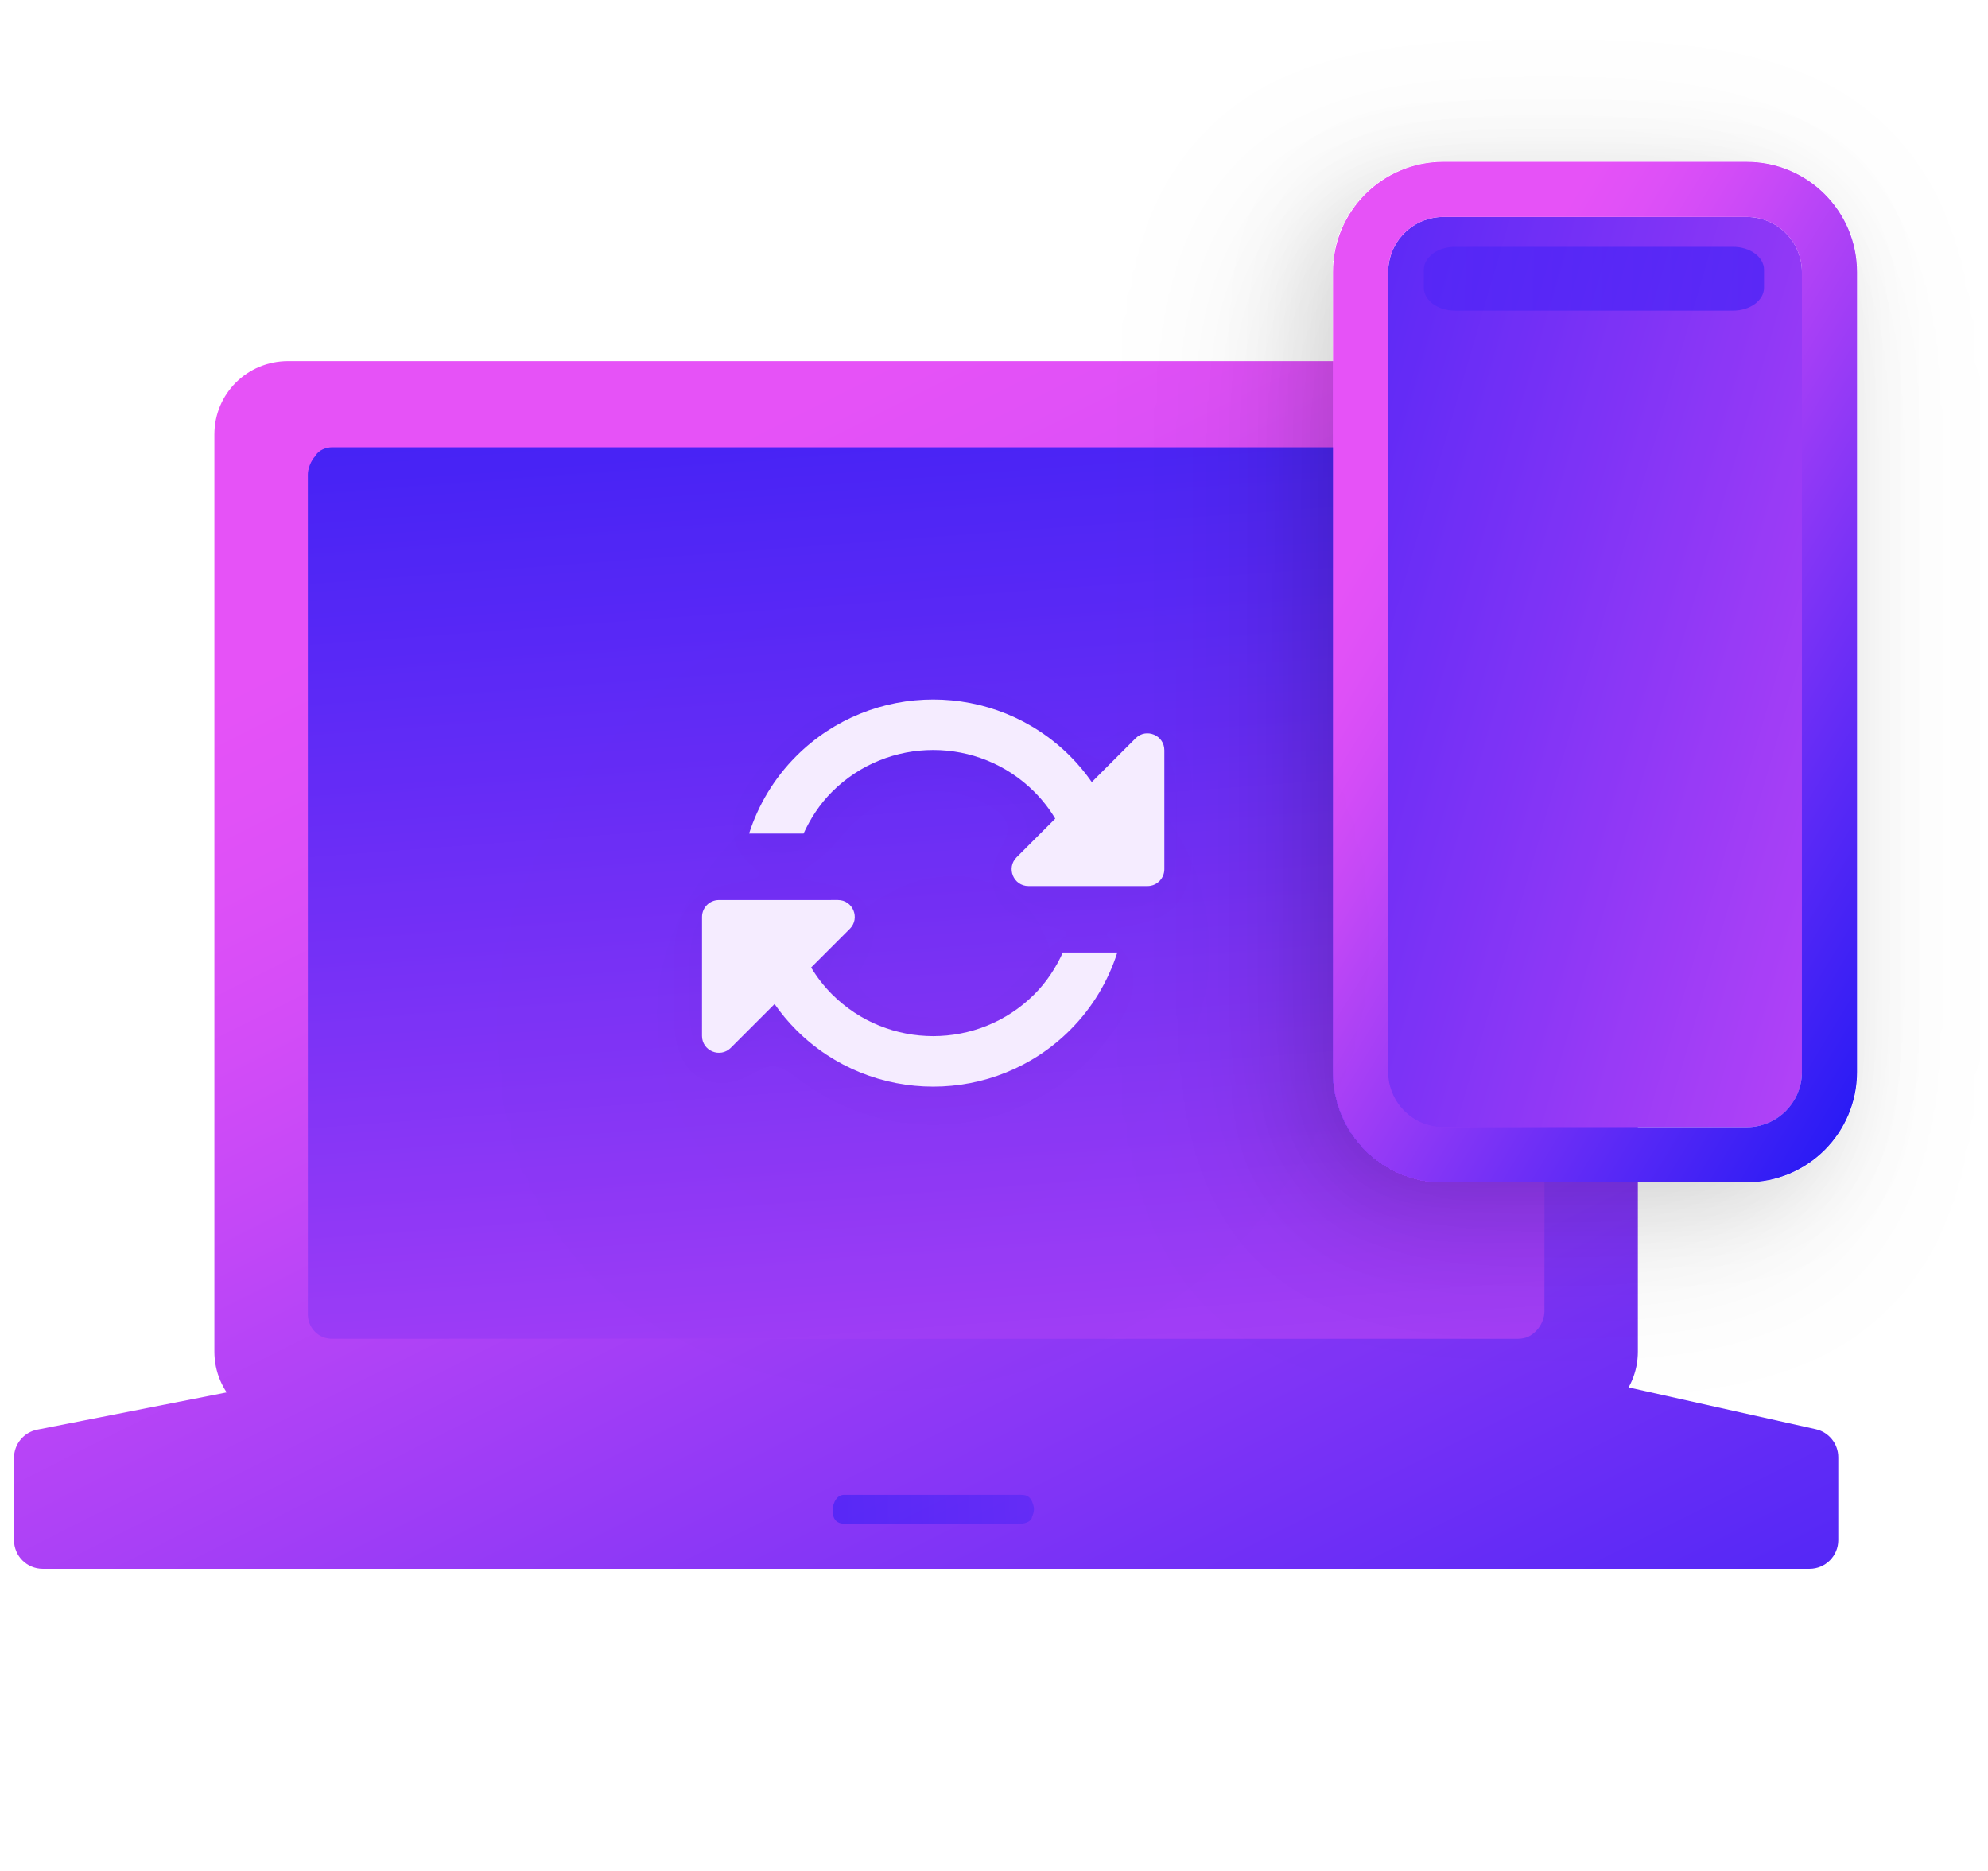
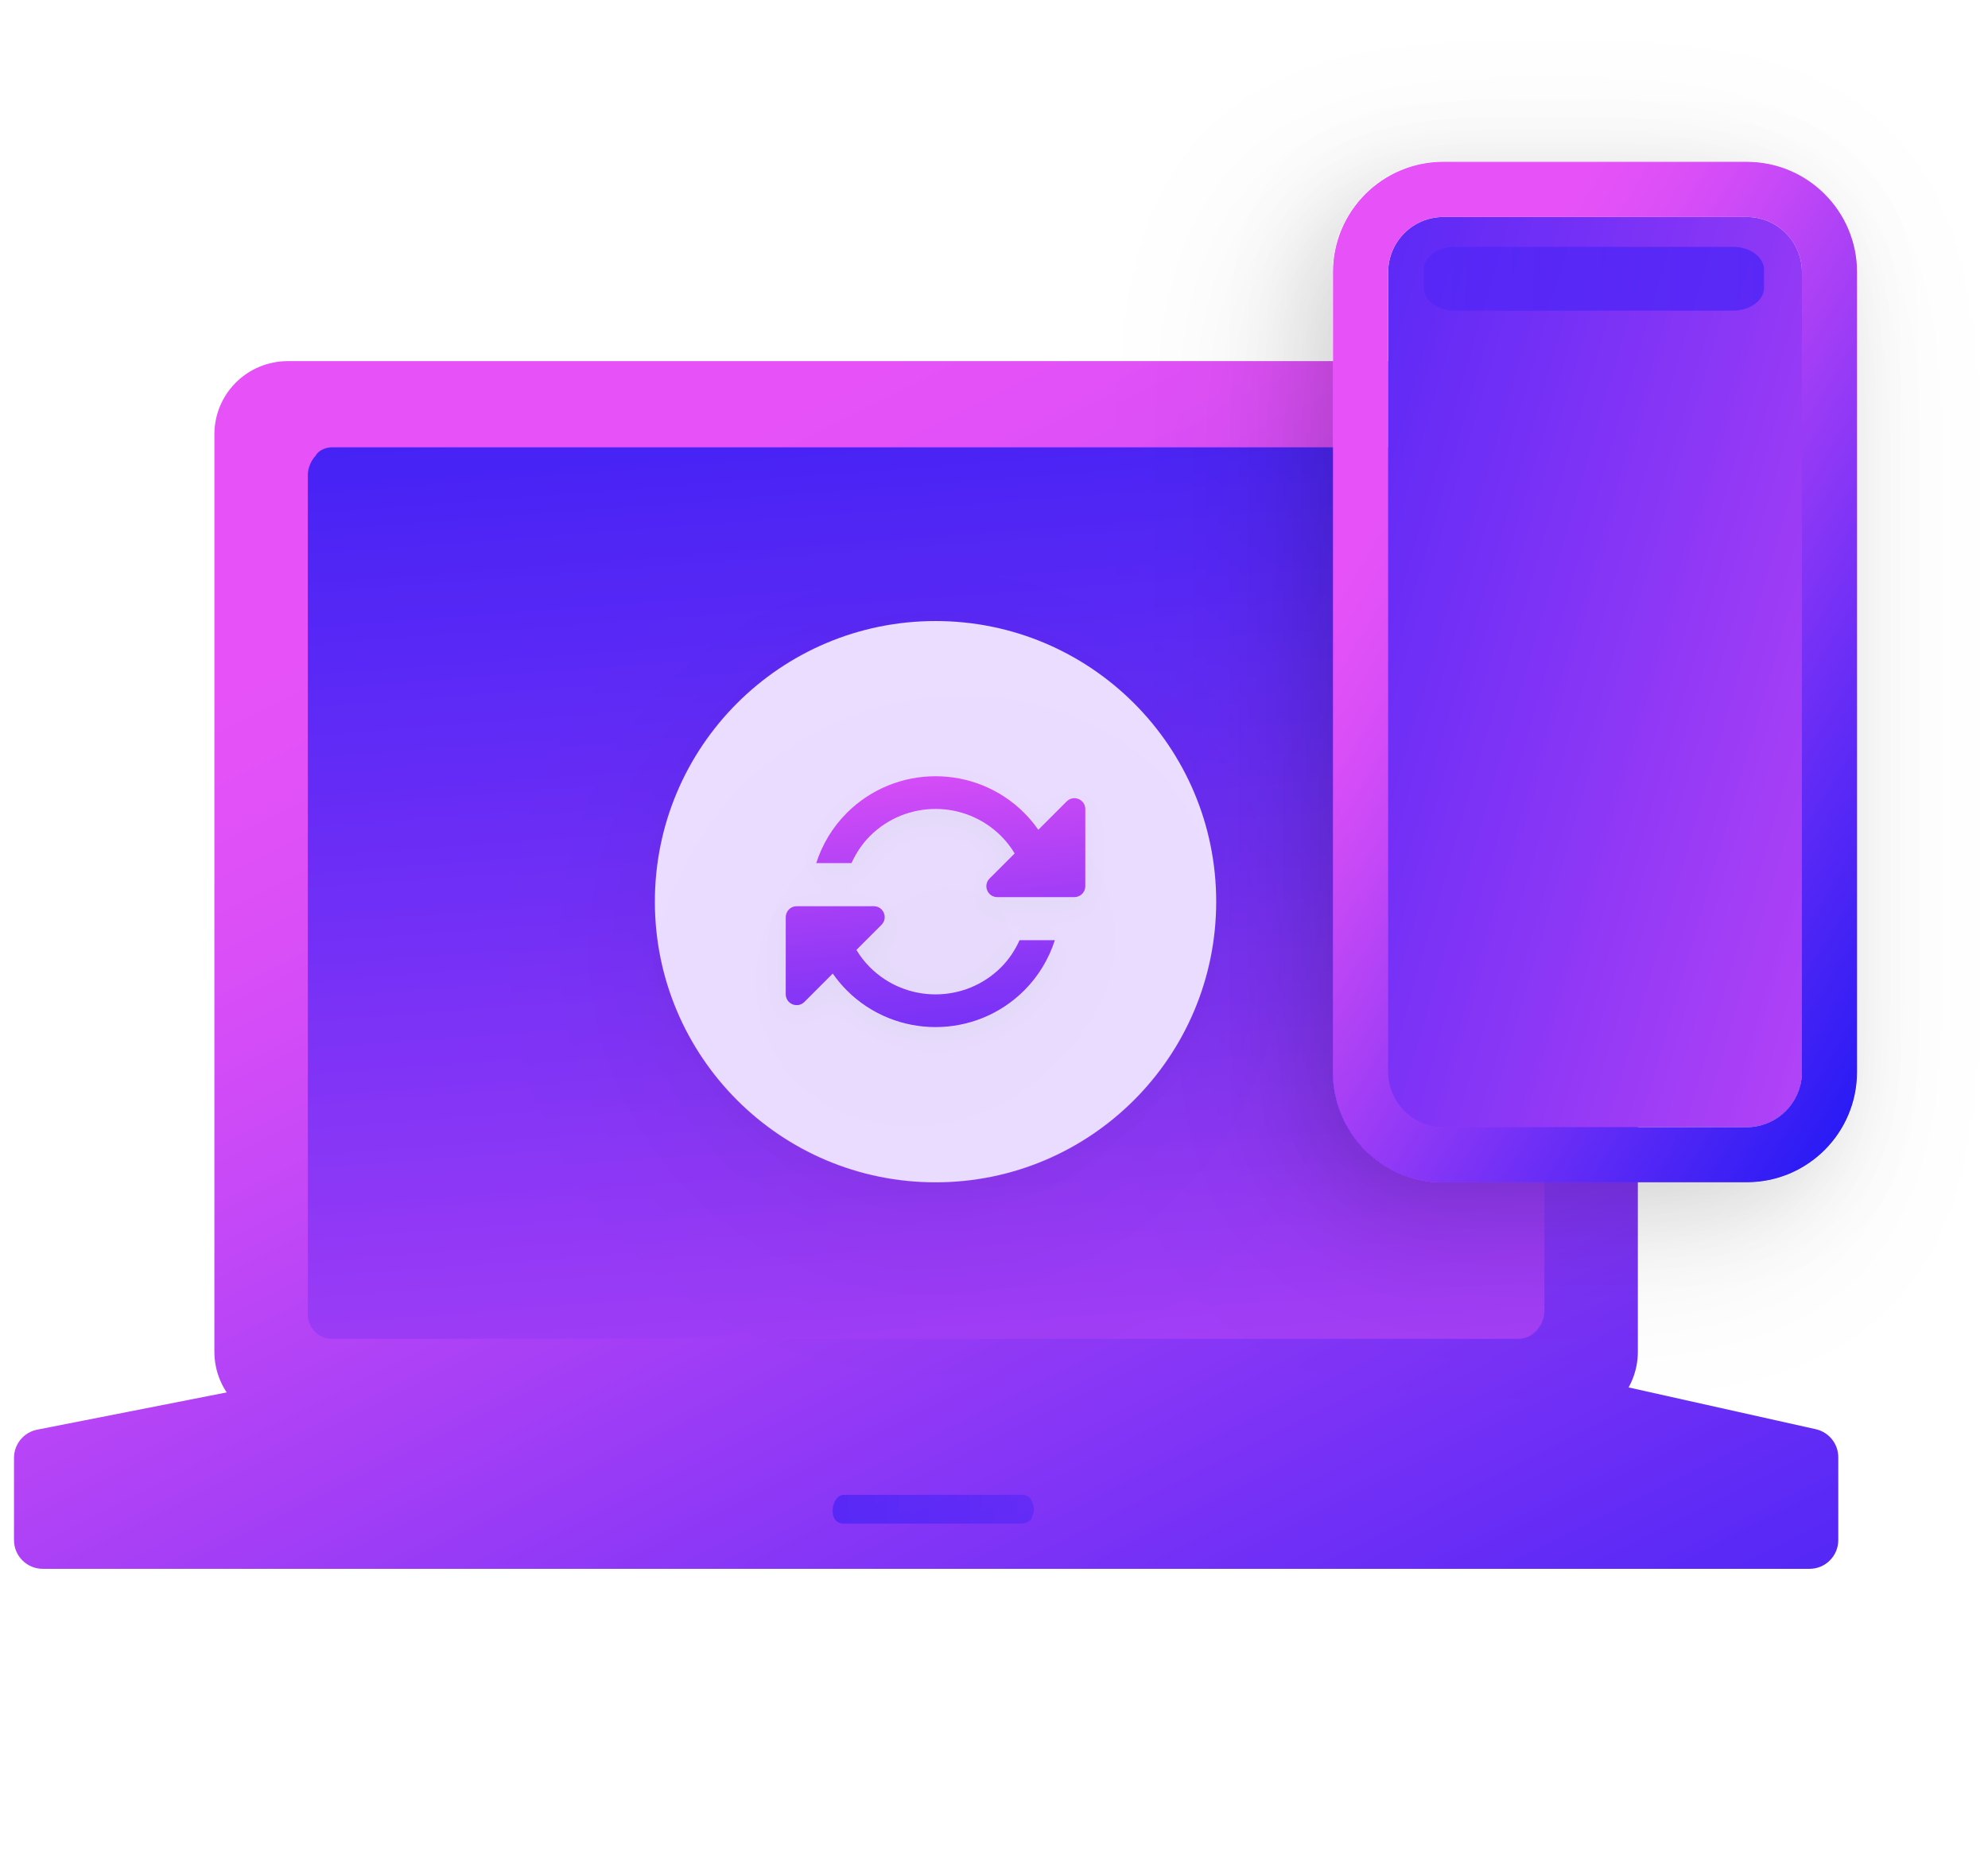
<svg xmlns="http://www.w3.org/2000/svg" width="170" height="160" viewBox="0 0 170 160" fill="none">
  <path d="M3.181 122.262C2.028 122.489 1.197 123.5 1.197 124.675V131.704C1.197 133.062 2.298 134.163 3.656 134.163H154.738C156.096 134.163 157.197 133.062 157.197 131.704V124.623C157.197 123.471 156.397 122.474 155.273 122.223L137.42 118.238C137.244 118.198 137.064 118.179 136.884 118.179H24.186C24.027 118.179 23.868 118.194 23.712 118.225L3.181 122.262Z" fill="url(#paint0_linear_9173_40832)" />
  <path d="M140.058 115.584V37.163C140.058 33.672 137.254 30.88 133.75 30.88H24.64C21.136 30.88 18.332 33.672 18.332 37.163V115.584C18.332 119.075 21.136 121.867 24.64 121.867H133.75C137.254 121.867 140.058 119.075 140.058 115.584Z" fill="url(#paint1_linear_9173_40832)" />
  <path d="M28.372 38.257H129.794C130.248 38.257 130.931 38.49 131.385 38.957C131.84 39.423 132.068 39.889 132.068 40.589V112.159C132.068 112.625 131.84 113.324 131.385 113.79C130.931 114.257 130.476 114.49 129.794 114.49H28.372C27.235 114.49 26.326 113.557 26.326 112.392V40.589C26.326 40.122 26.553 39.423 27.008 38.957C27.235 38.49 27.918 38.257 28.372 38.257Z" fill="url(#paint2_linear_9173_40832)" />
  <path d="M28.372 38.257H129.794C130.248 38.257 130.931 38.49 131.385 38.957C131.84 39.423 132.068 39.889 132.068 40.589V112.159C132.068 112.625 131.84 113.324 131.385 113.79C130.931 114.257 130.476 114.49 129.794 114.49H28.372C27.235 114.49 26.326 113.557 26.326 112.392V40.589C26.326 40.122 26.553 39.423 27.008 38.957C27.235 38.49 27.918 38.257 28.372 38.257Z" fill="#702FF6" fill-opacity="0.2" />
  <path d="M72.136 130.295H87.308C87.775 130.295 88.241 130.022 88.241 129.748C88.475 129.202 88.475 128.929 88.241 128.382C88.008 127.836 87.541 127.836 87.308 127.836H72.136C71.669 127.836 71.203 128.382 71.203 129.202C71.203 130.022 71.669 130.295 72.136 130.295V130.295Z" fill="url(#paint3_linear_9173_40832)" fill-opacity="0.5" />
  <g filter="url(#filter0_dd_9173_40832)">
    <path d="M118.709 23.273C118.709 20.668 120.821 18.556 123.426 18.556H149.372C151.977 18.556 154.089 20.668 154.089 23.273V91.675C154.089 94.281 151.977 96.393 149.372 96.393H123.426C120.821 96.393 118.709 94.281 118.709 91.675V23.273Z" fill="url(#paint4_linear_9173_40832)" />
    <path d="M118.709 23.273C118.709 20.668 120.821 18.556 123.426 18.556H149.372C151.977 18.556 154.089 20.668 154.089 23.273V91.675C154.089 94.281 151.977 96.393 149.372 96.393H123.426C120.821 96.393 118.709 94.281 118.709 91.675V23.273Z" fill="#702FF6" fill-opacity="0.2" />
    <path d="M113.988 23.272V91.674C113.988 96.885 118.212 101.109 123.423 101.109H149.369C154.579 101.109 158.803 96.885 158.803 91.674V23.272C158.803 18.061 154.579 13.837 149.369 13.837H123.423C118.212 13.837 113.988 18.061 113.988 23.272ZM118.705 23.272C118.705 20.667 120.817 18.555 123.423 18.555H149.369C151.974 18.555 154.086 20.667 154.086 23.272V91.674L154.08 91.917C153.958 94.329 152.024 96.264 149.612 96.386L149.369 96.392H123.423L123.18 96.386C120.768 96.264 118.834 94.329 118.711 91.917L118.705 91.674V23.272Z" fill="url(#paint5_linear_9173_40832)" />
    <path d="M148.193 21.11H124.412C122.946 21.11 121.757 21.986 121.757 23.067V24.607C121.757 25.688 122.946 26.564 124.412 26.564H148.193C149.659 26.564 150.848 25.688 150.848 24.607V23.067C150.848 21.986 149.659 21.11 148.193 21.11Z" fill="url(#paint6_linear_9173_40832)" fill-opacity="0.5" />
  </g>
  <g filter="url(#filter1_dd_9173_40832)">
-     <path d="M95.545 81.458C94.767 83.881 93.43 86.162 91.51 88.082C85.052 94.54 74.548 94.54 68.09 88.082C67.395 87.387 66.781 86.642 66.237 85.863L62.494 89.606C61.586 90.514 60.032 89.871 60.032 88.588L60.034 78.411C60.034 77.617 60.68 76.971 61.474 76.971L71.65 76.969C72.933 76.969 73.576 78.523 72.67 79.43L69.361 82.739C69.851 83.553 70.442 84.324 71.145 85.028C75.919 89.801 83.682 89.801 88.455 85.028C89.514 83.969 90.299 82.747 90.887 81.458L95.545 81.458Z" fill="#F5ECFF" />
-     <path d="M97.108 63.138C98.014 62.233 99.566 62.874 99.566 64.156L99.566 74.334C99.566 75.129 98.921 75.774 98.126 75.774L87.948 75.774C86.666 75.773 86.024 74.222 86.932 73.314L90.239 70.007C89.749 69.192 89.158 68.421 88.455 67.718C83.682 62.944 75.919 62.945 71.145 67.718C70.088 68.775 69.303 69.997 68.713 71.284L64.057 71.282C64.835 68.862 66.172 66.581 68.09 64.663C74.548 58.206 85.052 58.206 91.51 64.663C92.205 65.358 92.819 66.103 93.363 66.882L97.108 63.138Z" fill="#F5ECFF" />
+     <circle cx="80" cy="77.109" r="24" fill="#EADDFF" />
+   </g>
+   <g filter="url(#filter2_dd_9173_40832)">
+     <path d="M90.203 80.404C89.698 81.974 88.832 83.452 87.588 84.697C83.403 88.881 76.597 88.881 72.412 84.697C71.962 84.246 71.564 83.763 71.211 83.258L68.786 85.684C68.197 86.272 67.19 85.855 67.19 85.024L67.192 78.43C67.192 77.915 67.61 77.496 68.124 77.496L74.719 77.495C75.55 77.495 75.967 78.502 75.38 79.089L73.236 81.234C73.553 81.761 73.936 82.261 74.391 82.717C77.485 85.81 82.515 85.81 85.608 82.717C86.294 82.031 86.803 81.239 87.184 80.404L90.203 80.404Z" fill="url(#paint7_linear_9173_40832)" />
+     <path d="M91.216 68.532C91.803 67.946 92.808 68.361 92.808 69.192L92.808 75.788C92.808 76.302 92.39 76.721 91.875 76.721L85.28 76.721C84.449 76.72 84.033 75.715 84.621 75.127L86.764 72.984C86.447 72.456 86.064 71.956 85.608 71.5C82.515 68.407 77.485 68.407 74.391 71.5C73.707 72.185 73.198 72.977 72.815 73.811L69.799 73.81C70.303 72.242 71.169 70.764 72.412 69.521C76.597 65.337 83.403 65.336 87.588 69.521C88.038 69.971 88.436 70.454 88.789 70.959L91.216 68.532Z" fill="url(#paint8_linear_9173_40832)" />
  </g>
  <defs>
    <filter id="filter0_dd_9173_40832" x="94.988" y="2.837" width="74.815" height="117.272" filterUnits="userSpaceOnUse" color-interpolation-filters="sRGB">
      <feFlood flood-opacity="0" result="BackgroundImageFix" />
      <feColorMatrix in="SourceAlpha" type="matrix" values="0 0 0 0 0 0 0 0 0 0 0 0 0 0 0 0 0 0 127 0" result="hardAlpha" />
      <feOffset dx="-1.818" dy="1.818" />
      <feGaussianBlur stdDeviation="3.636" />
      <feComposite in2="hardAlpha" operator="out" />
      <feColorMatrix type="matrix" values="0 0 0 0 0 0 0 0 0 0 0 0 0 0 0 0 0 0 0.1 0" />
      <feBlend mode="normal" in2="BackgroundImageFix" result="effect1_dropShadow_9173_40832" />
      <feColorMatrix in="SourceAlpha" type="matrix" values="0 0 0 0 0 0 0 0 0 0 0 0 0 0 0 0 0 0 127 0" result="hardAlpha" />
      <feOffset dx="-4" dy="4" />
      <feGaussianBlur stdDeviation="7.5" />
      <feComposite in2="hardAlpha" operator="out" />
      <feColorMatrix type="matrix" values="0 0 0 0 0 0 0 0 0 0 0 0 0 0 0 0 0 0 0.1 0" />
      <feBlend mode="normal" in2="effect1_dropShadow_9173_40832" result="effect2_dropShadow_9173_40832" />
      <feBlend mode="normal" in="SourceGraphic" in2="effect2_dropShadow_9173_40832" result="shape" />
    </filter>
-     <filter id="filter1_dd_9173_40832" x="29.312" y="36.78" width="100.974" height="94.546" filterUnits="userSpaceOnUse" color-interpolation-filters="sRGB">
+     <filter id="filter1_dd_9173_40832" x="40" y="41.109" width="80" height="80" filterUnits="userSpaceOnUse" color-interpolation-filters="sRGB">
      <feFlood flood-opacity="0" result="BackgroundImageFix" />
      <feColorMatrix in="SourceAlpha" type="matrix" values="0 0 0 0 0 0 0 0 0 0 0 0 0 0 0 0 0 0 127 0" result="hardAlpha" />
-       <feOffset dy="7.68" />
-       <feGaussianBlur stdDeviation="15.36" />
+       <feOffset dy="4" />
+       <feGaussianBlur stdDeviation="8" />
      <feComposite in2="hardAlpha" operator="out" />
      <feColorMatrix type="matrix" values="0 0 0 0 0 0 0 0 0 0 0 0 0 0 0 0 0 0 0.05 0" />
      <feBlend mode="normal" in2="BackgroundImageFix" result="effect1_dropShadow_9173_40832" />
      <feColorMatrix in="SourceAlpha" type="matrix" values="0 0 0 0 0 0 0 0 0 0 0 0 0 0 0 0 0 0 127 0" result="hardAlpha" />
-       <feOffset dy="0.96" />
-       <feGaussianBlur stdDeviation="1.92" />
+       <feOffset dy="0.5" />
+       <feGaussianBlur stdDeviation="1" />
+       <feComposite in2="hardAlpha" operator="out" />
+       <feColorMatrix type="matrix" values="0 0 0 0 0 0 0 0 0 0 0 0 0 0 0 0 0 0 0.02 0" />
+       <feBlend mode="normal" in2="effect1_dropShadow_9173_40832" result="effect2_dropShadow_9173_40832" />
+       <feBlend mode="normal" in="SourceGraphic" in2="effect2_dropShadow_9173_40832" result="shape" />
+     </filter>
+     <filter id="filter2_dd_9173_40832" x="45.163" y="47.249" width="69.673" height="69.673" filterUnits="userSpaceOnUse" color-interpolation-filters="sRGB">
+       <feFlood flood-opacity="0" result="BackgroundImageFix" />
+       <feColorMatrix in="SourceAlpha" type="matrix" values="0 0 0 0 0 0 0 0 0 0 0 0 0 0 0 0 0 0 127 0" result="hardAlpha" />
+       <feOffset dy="4.977" />
+       <feGaussianBlur stdDeviation="9.953" />
+       <feComposite in2="hardAlpha" operator="out" />
+       <feColorMatrix type="matrix" values="0 0 0 0 0 0 0 0 0 0 0 0 0 0 0 0 0 0 0.05 0" />
+       <feBlend mode="normal" in2="BackgroundImageFix" result="effect1_dropShadow_9173_40832" />
+       <feColorMatrix in="SourceAlpha" type="matrix" values="0 0 0 0 0 0 0 0 0 0 0 0 0 0 0 0 0 0 127 0" result="hardAlpha" />
+       <feOffset dy="0.622" />
+       <feGaussianBlur stdDeviation="1.244" />
      <feComposite in2="hardAlpha" operator="out" />
      <feColorMatrix type="matrix" values="0 0 0 0 0 0 0 0 0 0 0 0 0 0 0 0 0 0 0.02 0" />
      <feBlend mode="normal" in2="effect1_dropShadow_9173_40832" result="effect2_dropShadow_9173_40832" />
      <feBlend mode="normal" in="SourceGraphic" in2="effect2_dropShadow_9173_40832" result="shape" />
    </filter>
    <linearGradient id="paint0_linear_9173_40832" x1="63.545" y1="18.21" x2="146.357" y2="182.847" gradientUnits="userSpaceOnUse">
      <stop offset="0.09" stop-color="#E652F7" />
      <stop offset="0.133" stop-color="#E251F7" />
      <stop offset="0.171" stop-color="#DE50F7" />
      <stop offset="0.206" stop-color="#D94EF7" />
      <stop offset="0.241" stop-color="#D34CF7" />
      <stop offset="0.275" stop-color="#CC4AF7" />
      <stop offset="0.312" stop-color="#C448F7" />
      <stop offset="0.352" stop-color="#BA45F7" />
      <stop offset="0.398" stop-color="#AF42F6" />
      <stop offset="0.45" stop-color="#A33EF6" />
      <stop offset="0.511" stop-color="#943AF6" />
      <stop offset="0.582" stop-color="#8335F6" />
      <stop offset="0.665" stop-color="#702FF6" />
      <stop offset="0.761" stop-color="#5A29F6" />
      <stop offset="0.872" stop-color="#4222F5" />
      <stop offset="1" stop-color="#271AF5" />
    </linearGradient>
    <linearGradient id="paint1_linear_9173_40832" x1="63.545" y1="18.21" x2="146.357" y2="182.847" gradientUnits="userSpaceOnUse">
      <stop offset="0.09" stop-color="#E652F7" />
      <stop offset="0.133" stop-color="#E251F7" />
      <stop offset="0.171" stop-color="#DE50F7" />
      <stop offset="0.206" stop-color="#D94EF7" />
      <stop offset="0.241" stop-color="#D34CF7" />
      <stop offset="0.275" stop-color="#CC4AF7" />
      <stop offset="0.312" stop-color="#C448F7" />
      <stop offset="0.352" stop-color="#BA45F7" />
      <stop offset="0.398" stop-color="#AF42F6" />
      <stop offset="0.45" stop-color="#A33EF6" />
      <stop offset="0.511" stop-color="#943AF6" />
      <stop offset="0.582" stop-color="#8335F6" />
      <stop offset="0.665" stop-color="#702FF6" />
      <stop offset="0.761" stop-color="#5A29F6" />
      <stop offset="0.872" stop-color="#4222F5" />
      <stop offset="1" stop-color="#271AF5" />
    </linearGradient>
    <linearGradient id="paint2_linear_9173_40832" x1="34.454" y1="22.084" x2="46.678" y2="183.913" gradientUnits="userSpaceOnUse">
      <stop stop-color="#271AF5" />
      <stop offset="0.128" stop-color="#4222F5" />
      <stop offset="0.239" stop-color="#5A29F6" />
      <stop offset="0.335" stop-color="#702FF6" />
      <stop offset="0.418" stop-color="#8335F6" />
      <stop offset="0.489" stop-color="#943AF6" />
      <stop offset="0.55" stop-color="#A33EF6" />
      <stop offset="0.602" stop-color="#AF42F6" />
      <stop offset="0.648" stop-color="#BA45F7" />
      <stop offset="0.688" stop-color="#C448F7" />
      <stop offset="0.725" stop-color="#CC4AF7" />
      <stop offset="0.759" stop-color="#D34CF7" />
      <stop offset="0.794" stop-color="#D94EF7" />
      <stop offset="0.829" stop-color="#DE50F7" />
      <stop offset="0.867" stop-color="#E251F7" />
      <stop offset="0.91" stop-color="#E652F7" />
    </linearGradient>
    <linearGradient id="paint3_linear_9173_40832" x1="167.24" y1="124.288" x2="70.741" y2="127.222" gradientUnits="userSpaceOnUse">
      <stop stop-color="#E652F7" />
      <stop offset="1" stop-color="#271AF5" />
    </linearGradient>
    <linearGradient id="paint4_linear_9173_40832" x1="112.272" y1="-57.964" x2="228.314" y2="-24.22" gradientUnits="userSpaceOnUse">
      <stop stop-color="#271AF5" />
      <stop offset="0.128" stop-color="#4222F5" />
      <stop offset="0.239" stop-color="#5A29F6" />
      <stop offset="0.335" stop-color="#702FF6" />
      <stop offset="0.418" stop-color="#8335F6" />
      <stop offset="0.489" stop-color="#943AF6" />
      <stop offset="0.55" stop-color="#A33EF6" />
      <stop offset="0.602" stop-color="#AF42F6" />
      <stop offset="0.648" stop-color="#BA45F7" />
      <stop offset="0.688" stop-color="#C448F7" />
      <stop offset="0.725" stop-color="#CC4AF7" />
      <stop offset="0.759" stop-color="#D34CF7" />
      <stop offset="0.794" stop-color="#D94EF7" />
      <stop offset="0.829" stop-color="#DE50F7" />
      <stop offset="0.867" stop-color="#E251F7" />
      <stop offset="0.91" stop-color="#E652F7" />
    </linearGradient>
    <linearGradient id="paint5_linear_9173_40832" x1="128.976" y1="13.837" x2="187.262" y2="49.36" gradientUnits="userSpaceOnUse">
      <stop offset="0.09" stop-color="#E652F7" />
      <stop offset="0.133" stop-color="#E251F7" />
      <stop offset="0.171" stop-color="#DE50F7" />
      <stop offset="0.206" stop-color="#D94EF7" />
      <stop offset="0.241" stop-color="#D34CF7" />
      <stop offset="0.275" stop-color="#CC4AF7" />
      <stop offset="0.312" stop-color="#C448F7" />
      <stop offset="0.352" stop-color="#BA45F7" />
      <stop offset="0.398" stop-color="#AF42F6" />
      <stop offset="0.45" stop-color="#A33EF6" />
      <stop offset="0.511" stop-color="#943AF6" />
      <stop offset="0.582" stop-color="#8335F6" />
      <stop offset="0.665" stop-color="#702FF6" />
      <stop offset="0.761" stop-color="#5A29F6" />
      <stop offset="0.872" stop-color="#4222F5" />
      <stop offset="1" stop-color="#271AF5" />
    </linearGradient>
    <linearGradient id="paint6_linear_9173_40832" x1="-11.453" y1="13.24" x2="151.691" y2="17.019" gradientUnits="userSpaceOnUse">
      <stop stop-color="#E652F7" />
      <stop offset="1" stop-color="#271AF5" />
    </linearGradient>
+     <linearGradient id="paint7_linear_9173_40832" x1="71.04" y1="46.807" x2="79.536" y2="121.683" gradientUnits="userSpaceOnUse">
+       <stop offset="0.03" stop-color="#D574E5" />
+       <stop offset="0.22" stop-color="#E652F7" />
+       <stop offset="0.34" stop-color="#BC45F6" />
+       <stop offset="0.5" stop-color="#8736F6" />
+       <stop offset="0.66" stop-color="#5D2AF5" />
+       <stop offset="0.8" stop-color="#3F21F5" />
+       <stop offset="0.91" stop-color="#2D1BF5" />
+       <stop offset="1" stop-color="#271AF5" />
+     </linearGradient>
+     <linearGradient id="paint8_linear_9173_40832" x1="71.04" y1="46.807" x2="79.536" y2="121.683" gradientUnits="userSpaceOnUse">
+       <stop offset="0.03" stop-color="#D574E5" />
+       <stop offset="0.22" stop-color="#E652F7" />
+       <stop offset="0.34" stop-color="#BC45F6" />
+       <stop offset="0.5" stop-color="#8736F6" />
+       <stop offset="0.66" stop-color="#5D2AF5" />
+       <stop offset="0.8" stop-color="#3F21F5" />
+       <stop offset="0.91" stop-color="#2D1BF5" />
+       <stop offset="1" stop-color="#271AF5" />
+     </linearGradient>
  </defs>
</svg>
